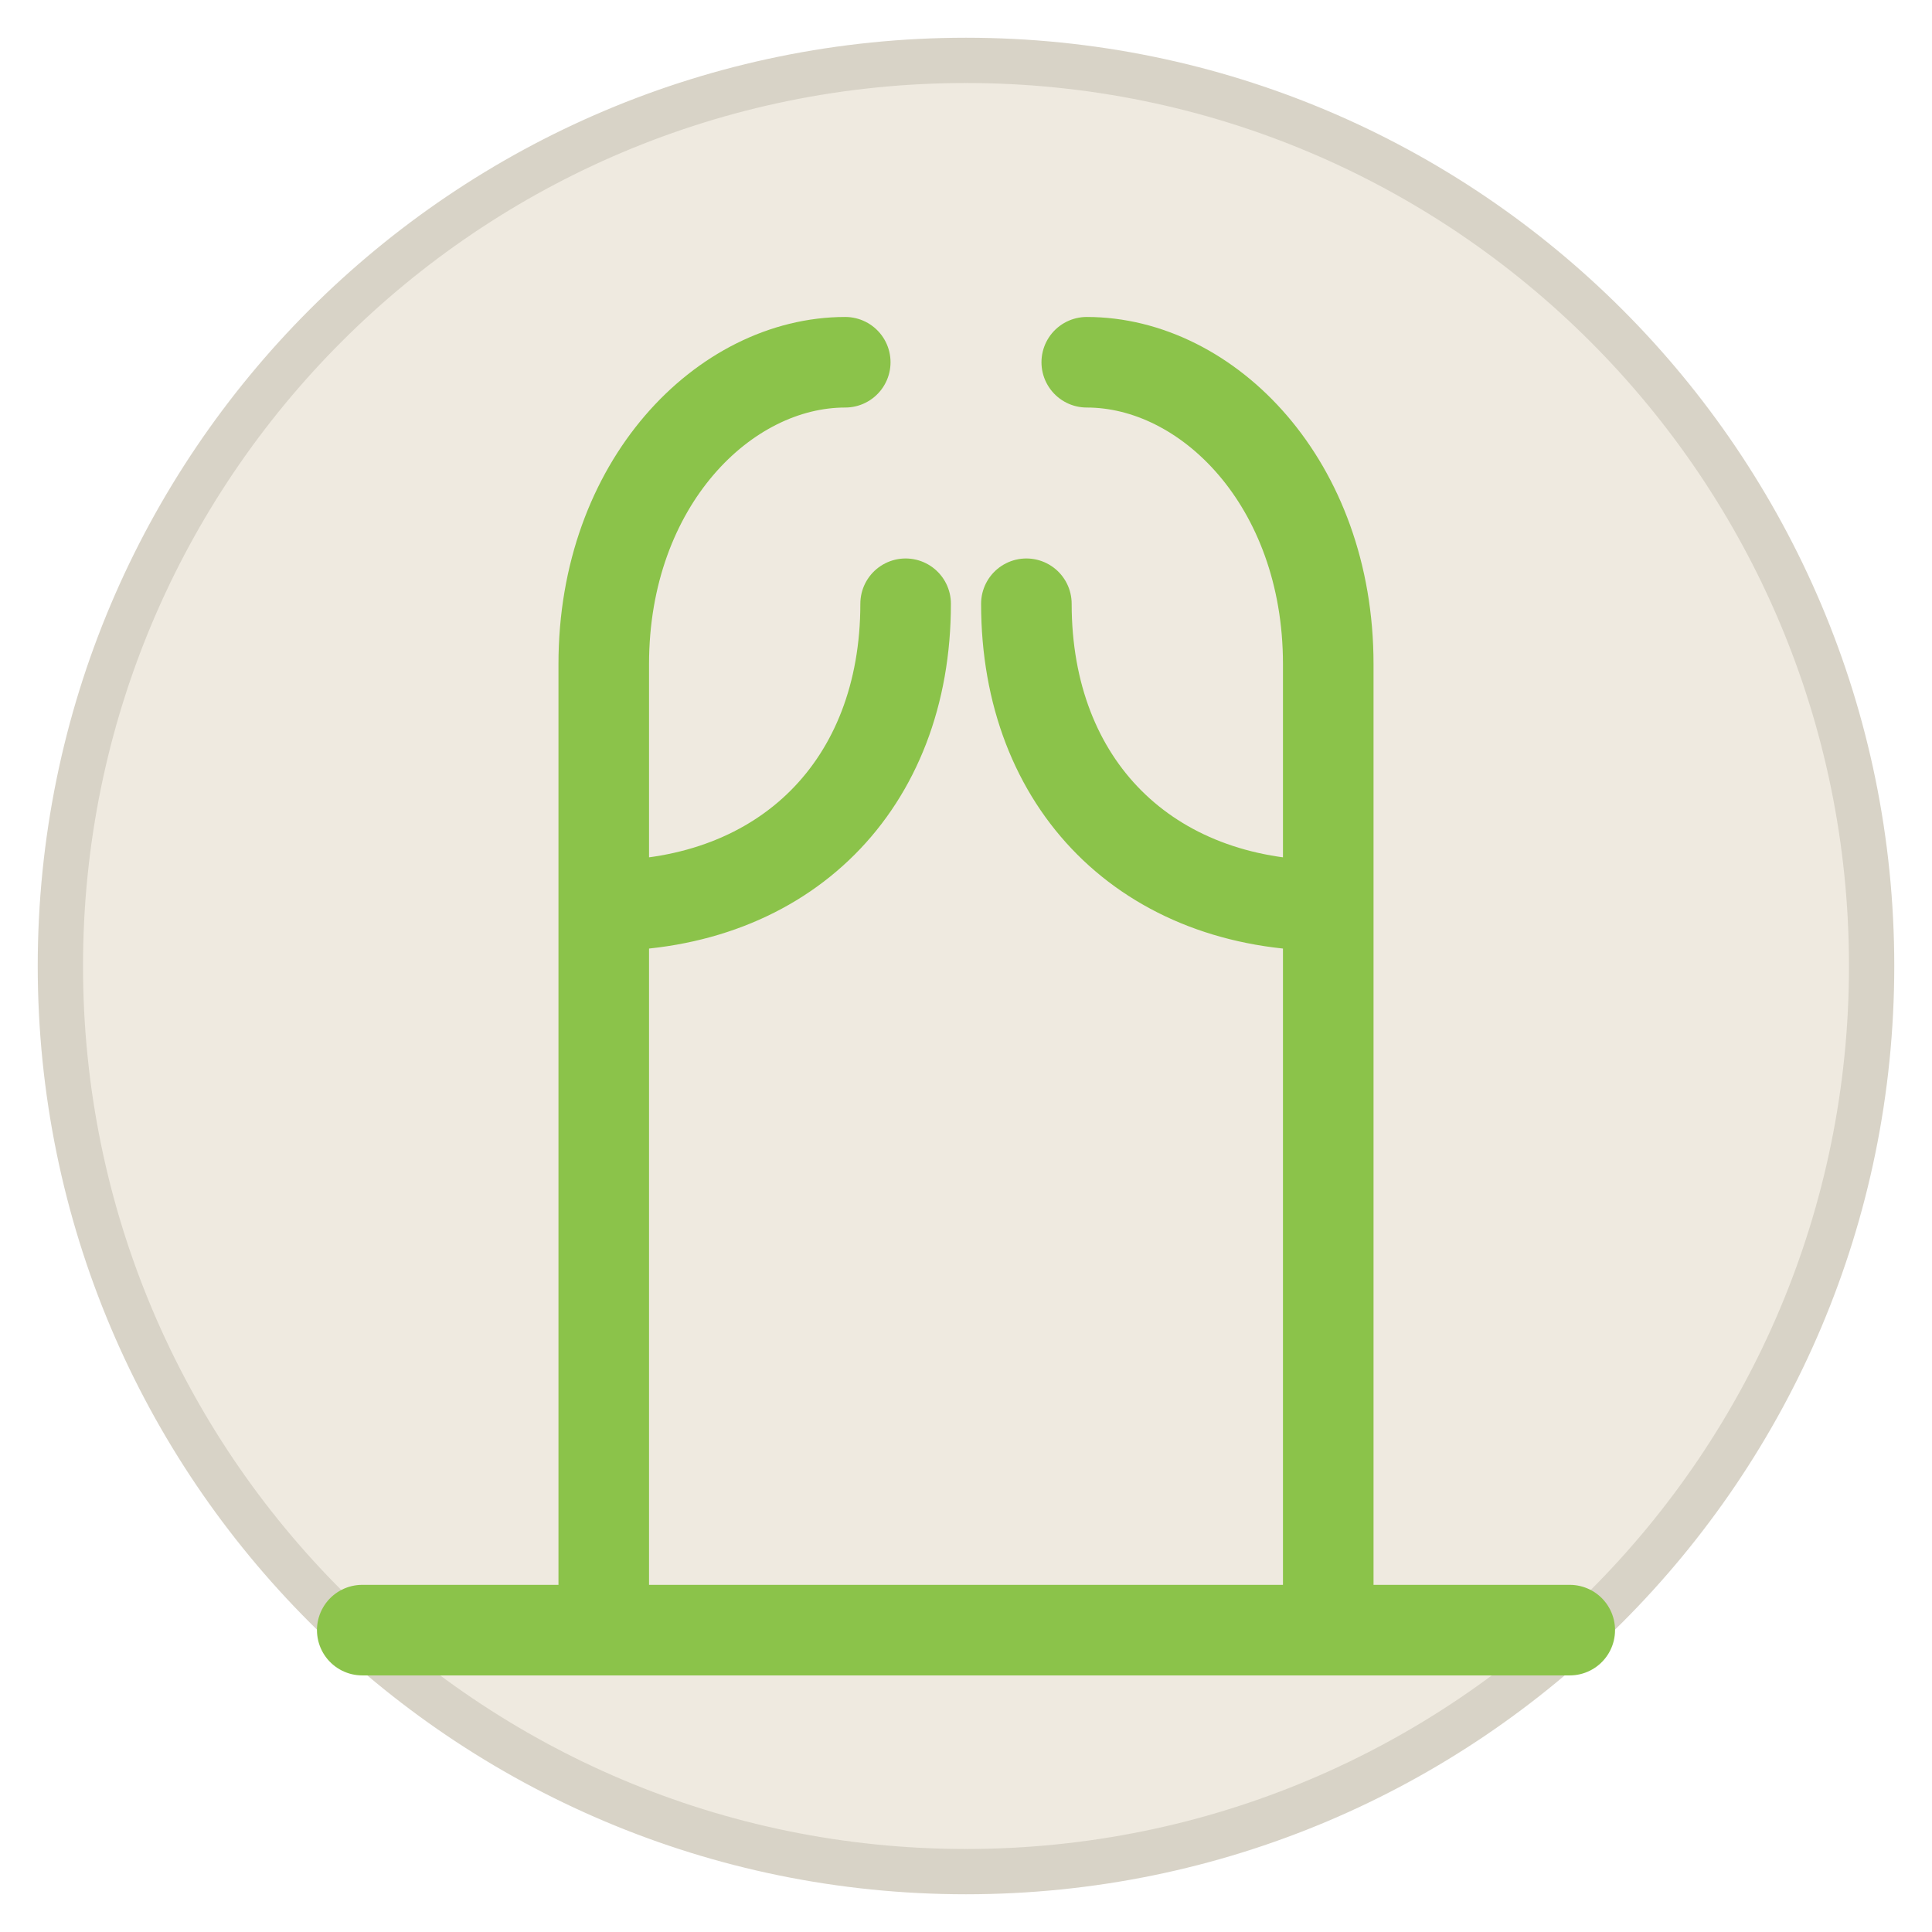
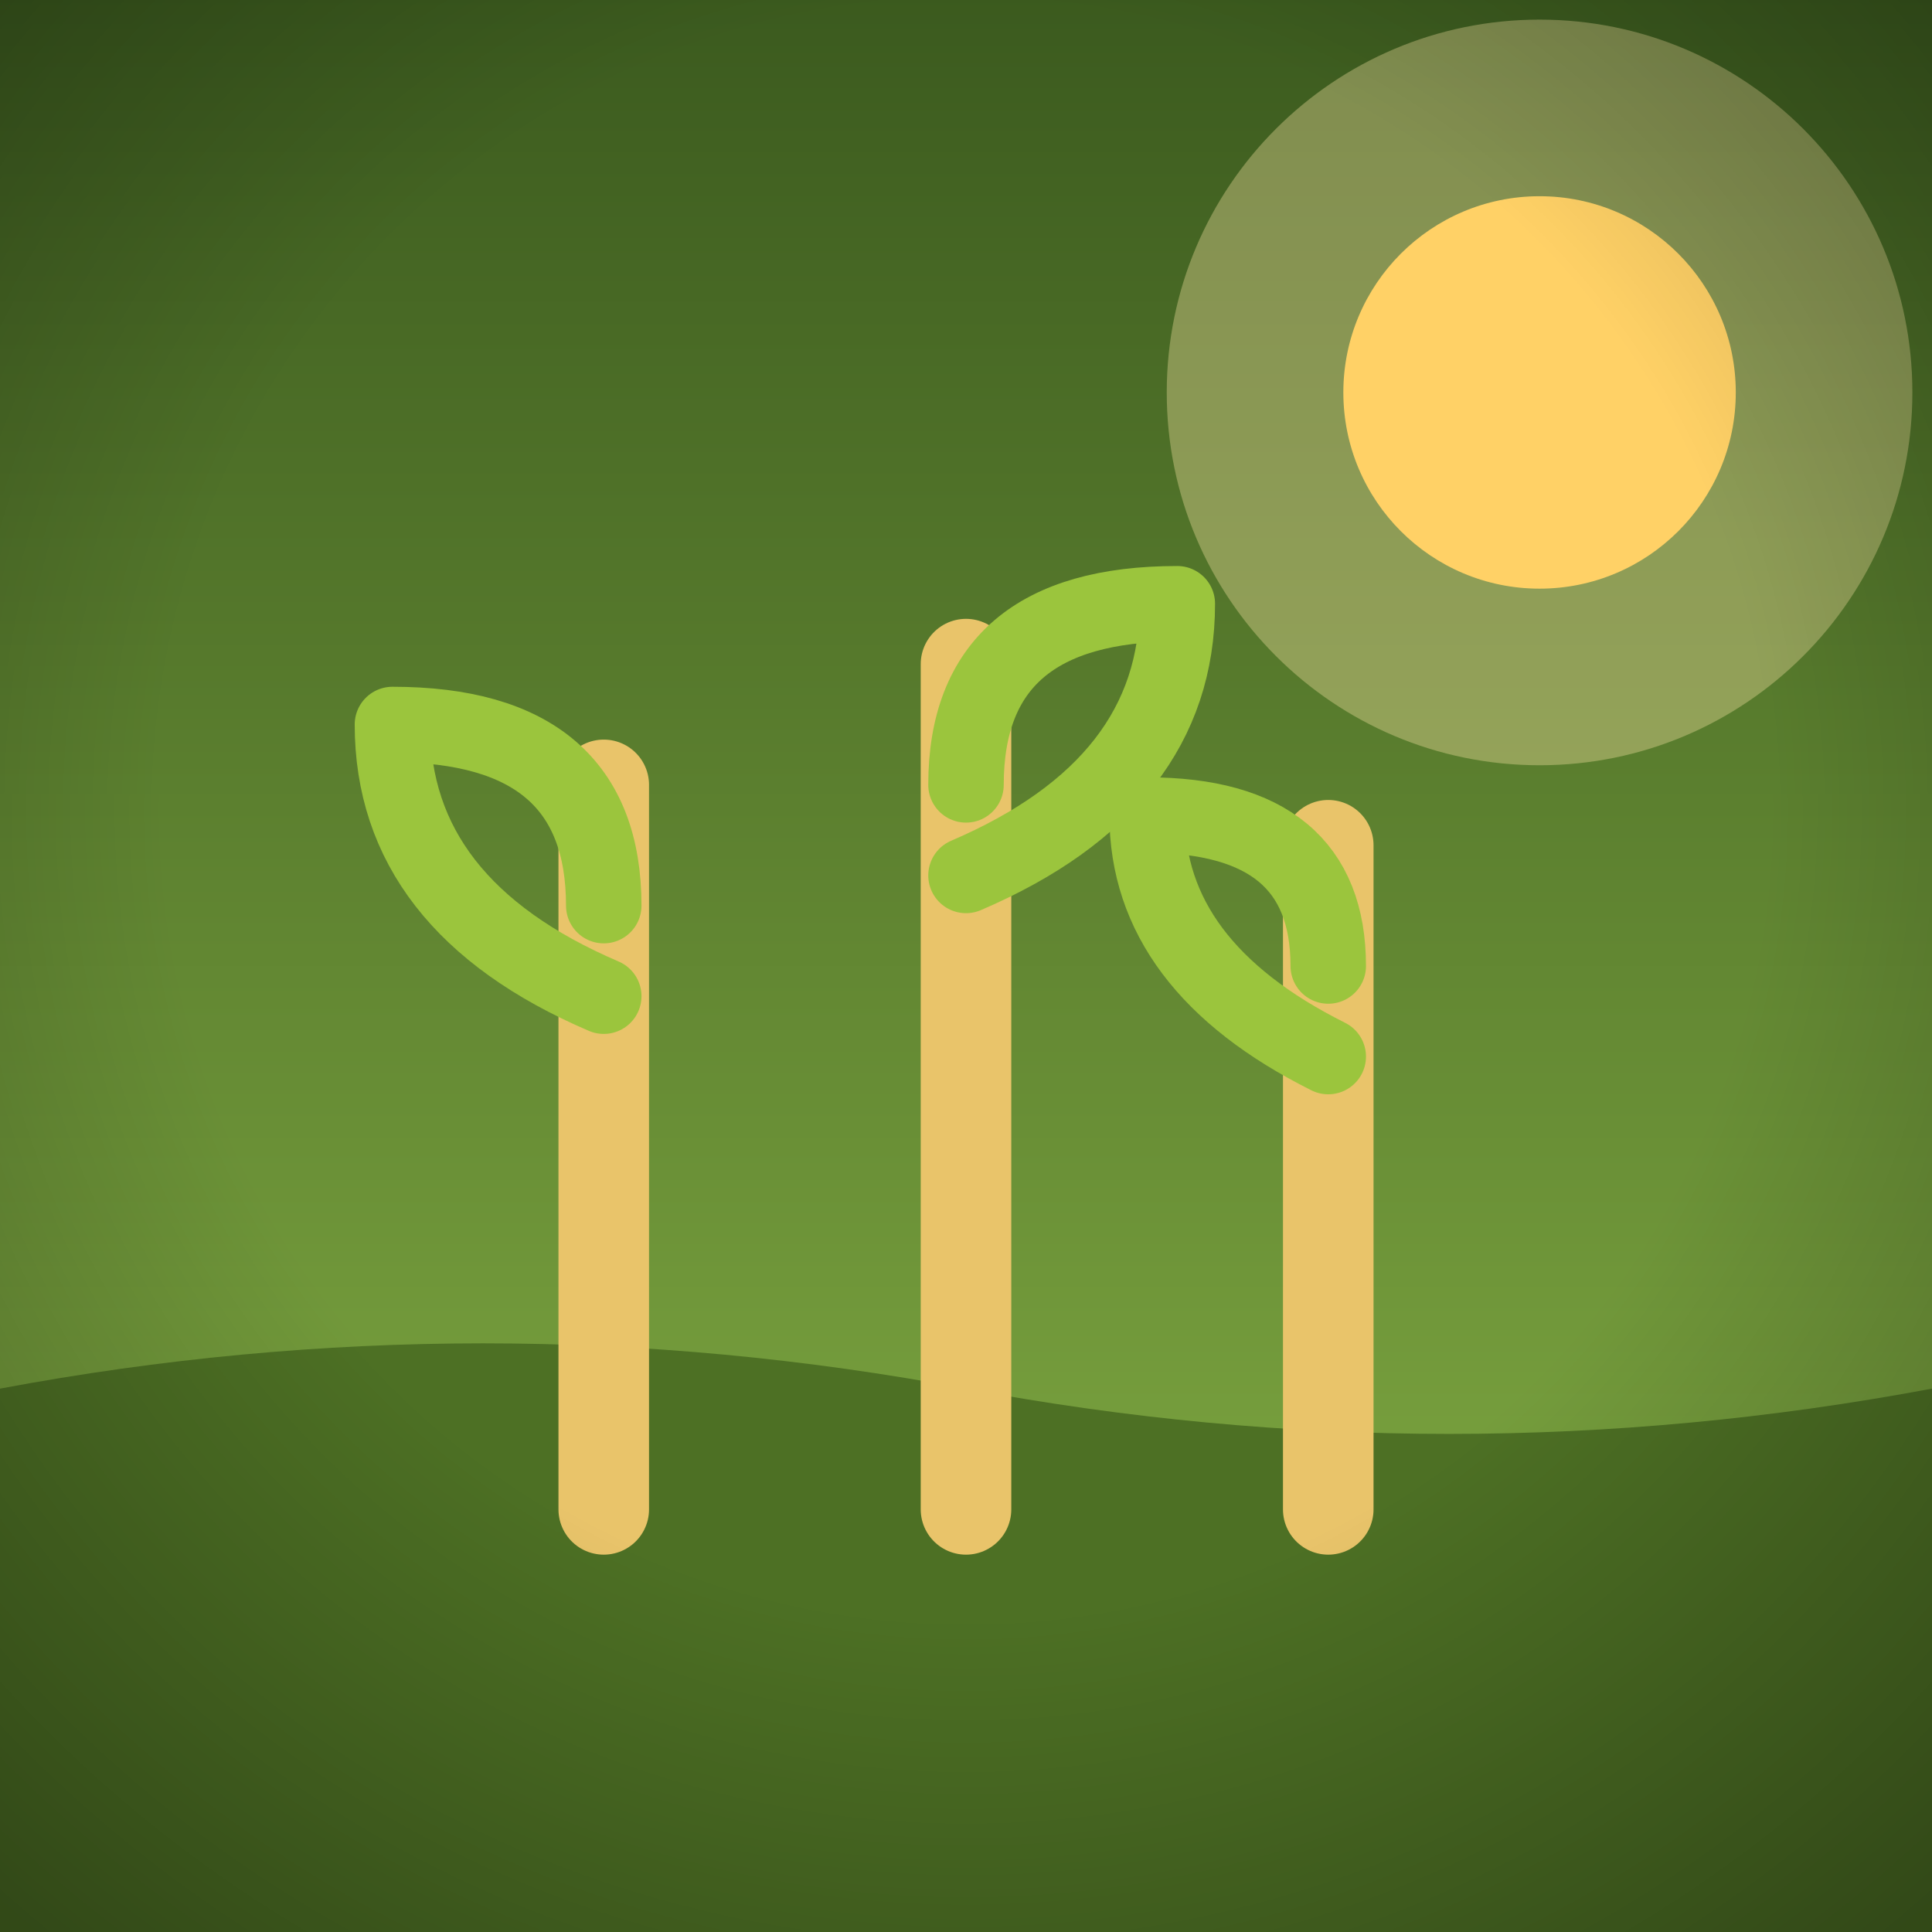
- <svg xmlns="http://www.w3.org/2000/svg" viewBox="0 0 64 64" width="64" height="64" role="img">
-   <circle cx="32" cy="32" r="30" fill="#efeae0" stroke="#d8d3c7" stroke-width="1.5" />
-   <path d="M20 54V22 M20 22c0-6 4-10 8-10 M20 30c6 0 10-4 10-10 M44 54V22 M44 22c0-6-4-10-8-10 M44 30c-6 0-10-4-10-10 M12 54h40" fill="none" stroke="#8bc34a" stroke-width="3" stroke-linecap="round" stroke-linejoin="round" />
+ <svg xmlns="http://www.w3.org/2000/svg" viewBox="0 0 128 128" width="128" height="128" role="img">
+   <defs>
+     <linearGradient id="bg" x1="0" y1="0" x2="0" y2="1">
+       <stop offset="0" stop-color="#3b5a1e" />
+       <stop offset="1" stop-color="#8ab547" />
+     </linearGradient>
+     <radialGradient id="vig" cx="0.5" cy="0.42" r="0.75">
+       <stop offset="0.55" stop-color="#000" stop-opacity="0" />
+       <stop offset="1" stop-color="#000" stop-opacity="0.35" />
+     </radialGradient>
+   </defs>
+   <rect width="128" height="128" fill="url(#bg)" />
+   <path d="M0 128V92q32-6 64 0t64 0V128z" fill="#4d7024" />
+   <circle cx="102" cy="26" r="24.7" fill="#ffe9a8" opacity=".35" />
+   <circle cx="102" cy="26" r="13" fill="#ffd166" />
+   <path d="M40 100V52" fill="none" stroke="#e9c46a" stroke-width="6" stroke-linecap="round" stroke-linejoin="round" />
+   <path d="M40 66q-14-6-14-18 14 0 14 12" fill="none" stroke="#9bc53d" stroke-width="5" stroke-linecap="round" stroke-linejoin="round" />
+   <path d="M64 100V44" fill="none" stroke="#e9c46a" stroke-width="6" stroke-linecap="round" stroke-linejoin="round" />
+   <path d="M64 58q14-6 14-18-14 0-14 12" fill="none" stroke="#9bc53d" stroke-width="5" stroke-linecap="round" stroke-linejoin="round" />
+   <path d="M88 100V56" fill="none" stroke="#e9c46a" stroke-width="6" stroke-linecap="round" stroke-linejoin="round" />
+   <path d="M88 70q-12-6-12-16 12 0 12 10" fill="none" stroke="#9bc53d" stroke-width="5" stroke-linecap="round" stroke-linejoin="round" />
+   <rect width="128" height="128" fill="url(#vig)" />
</svg>
